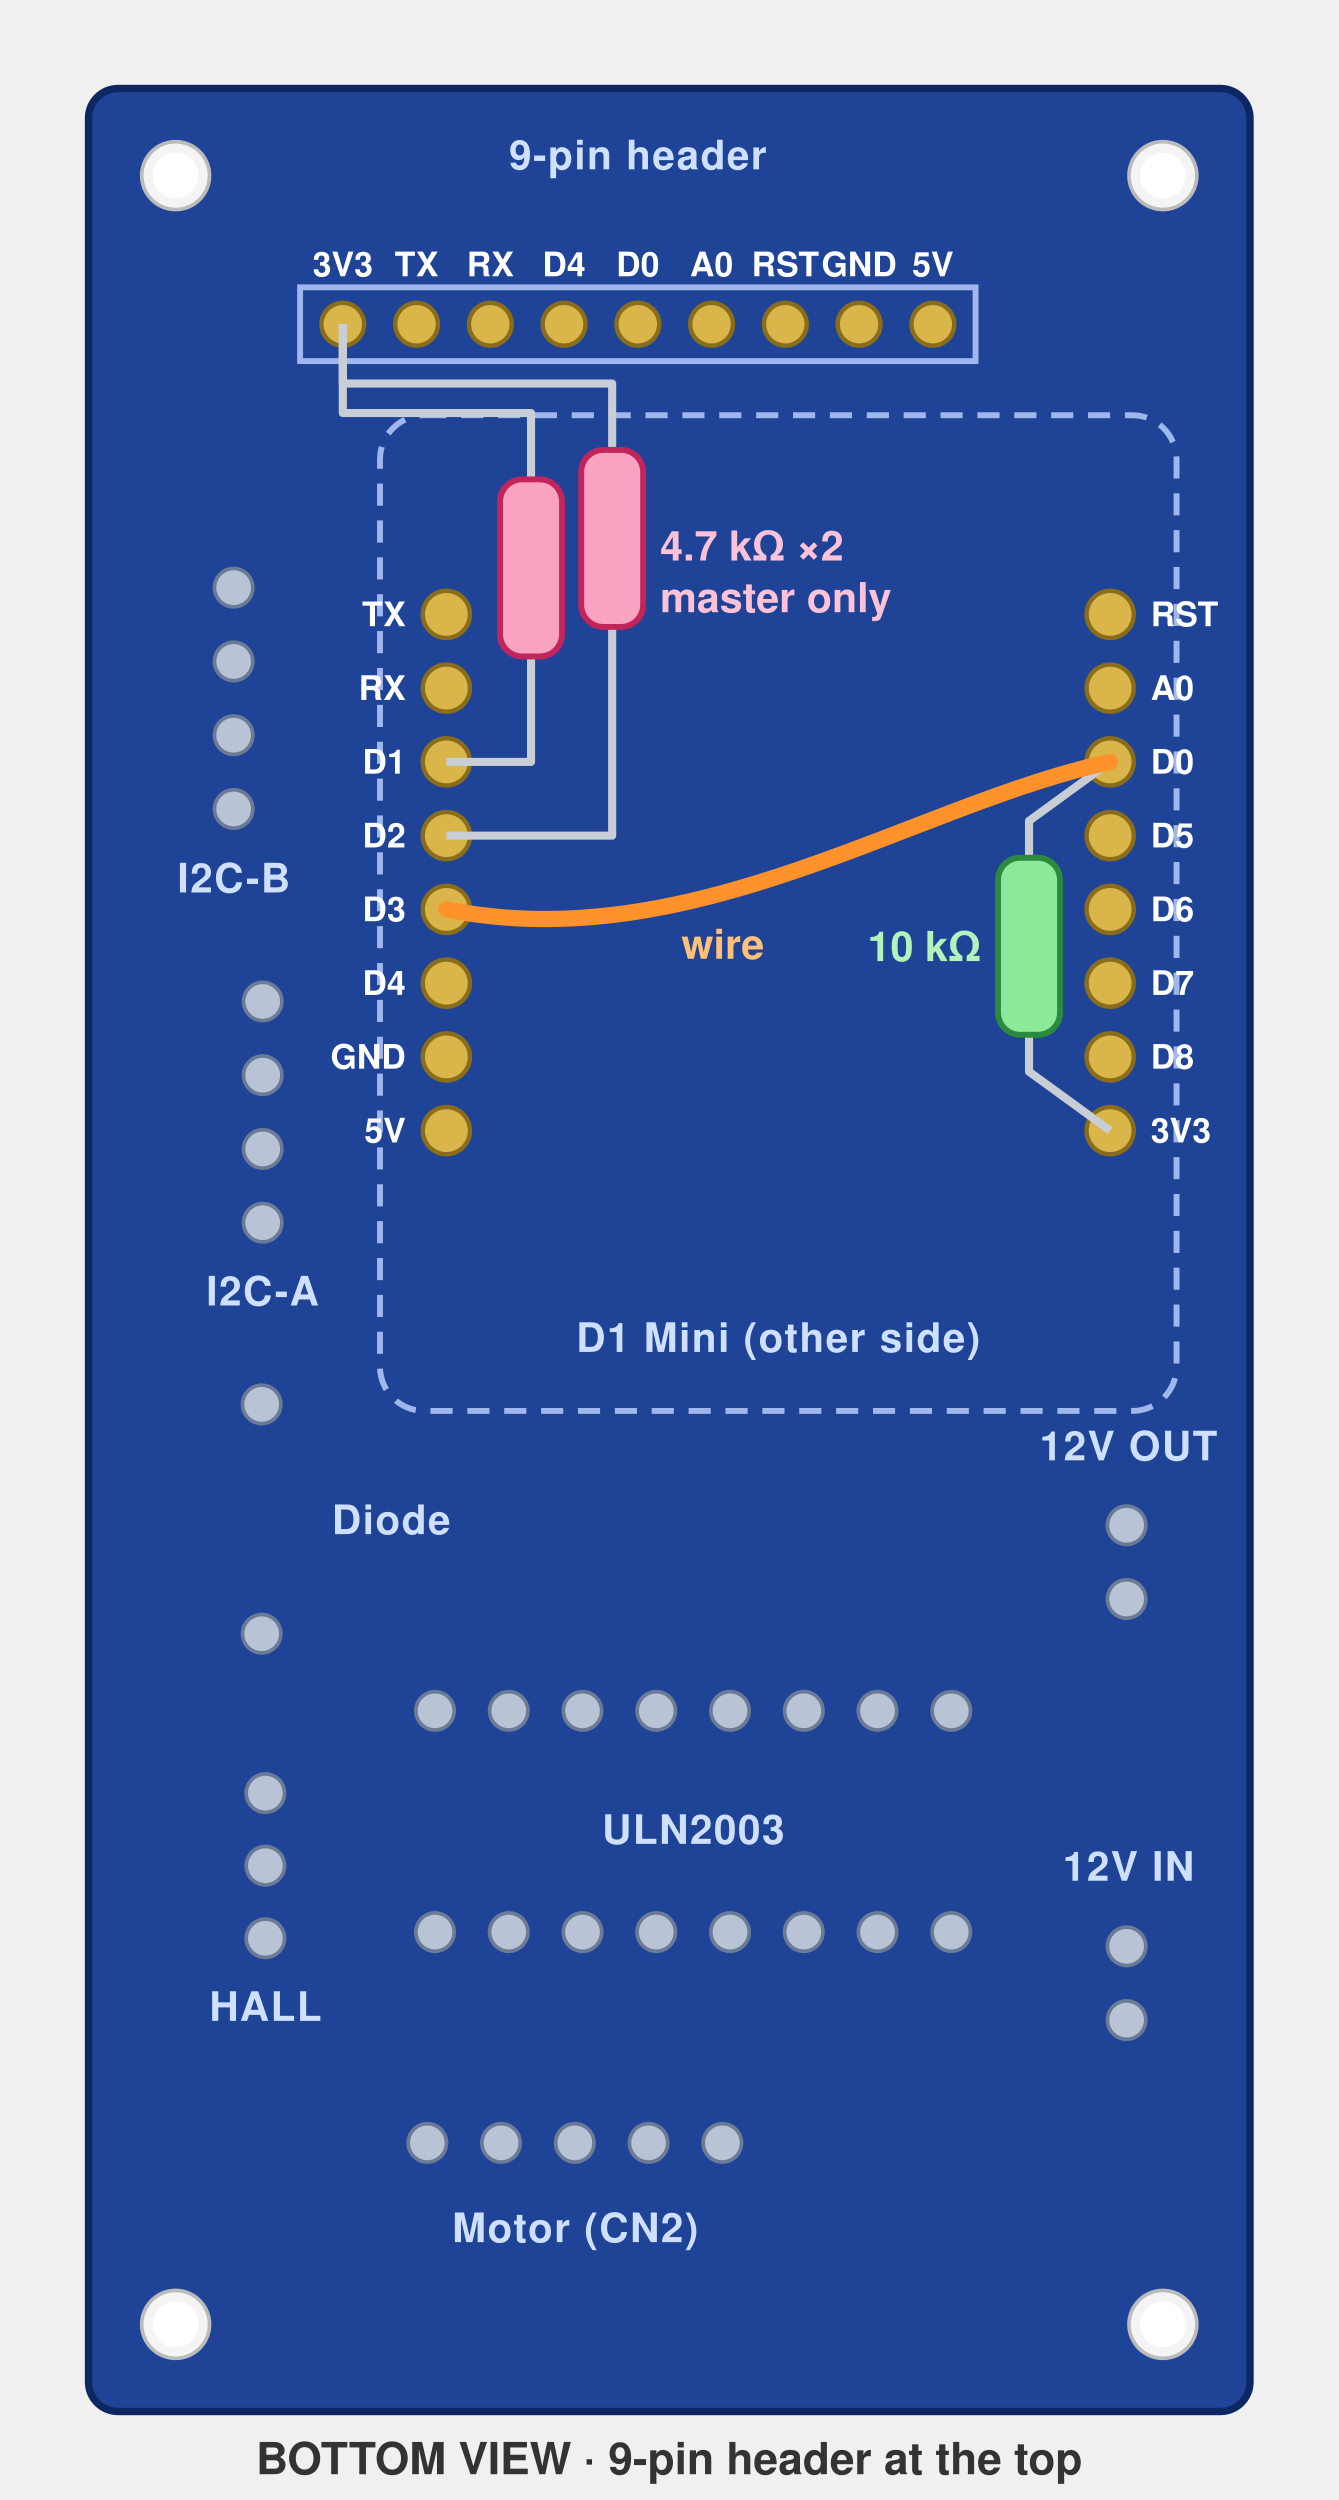
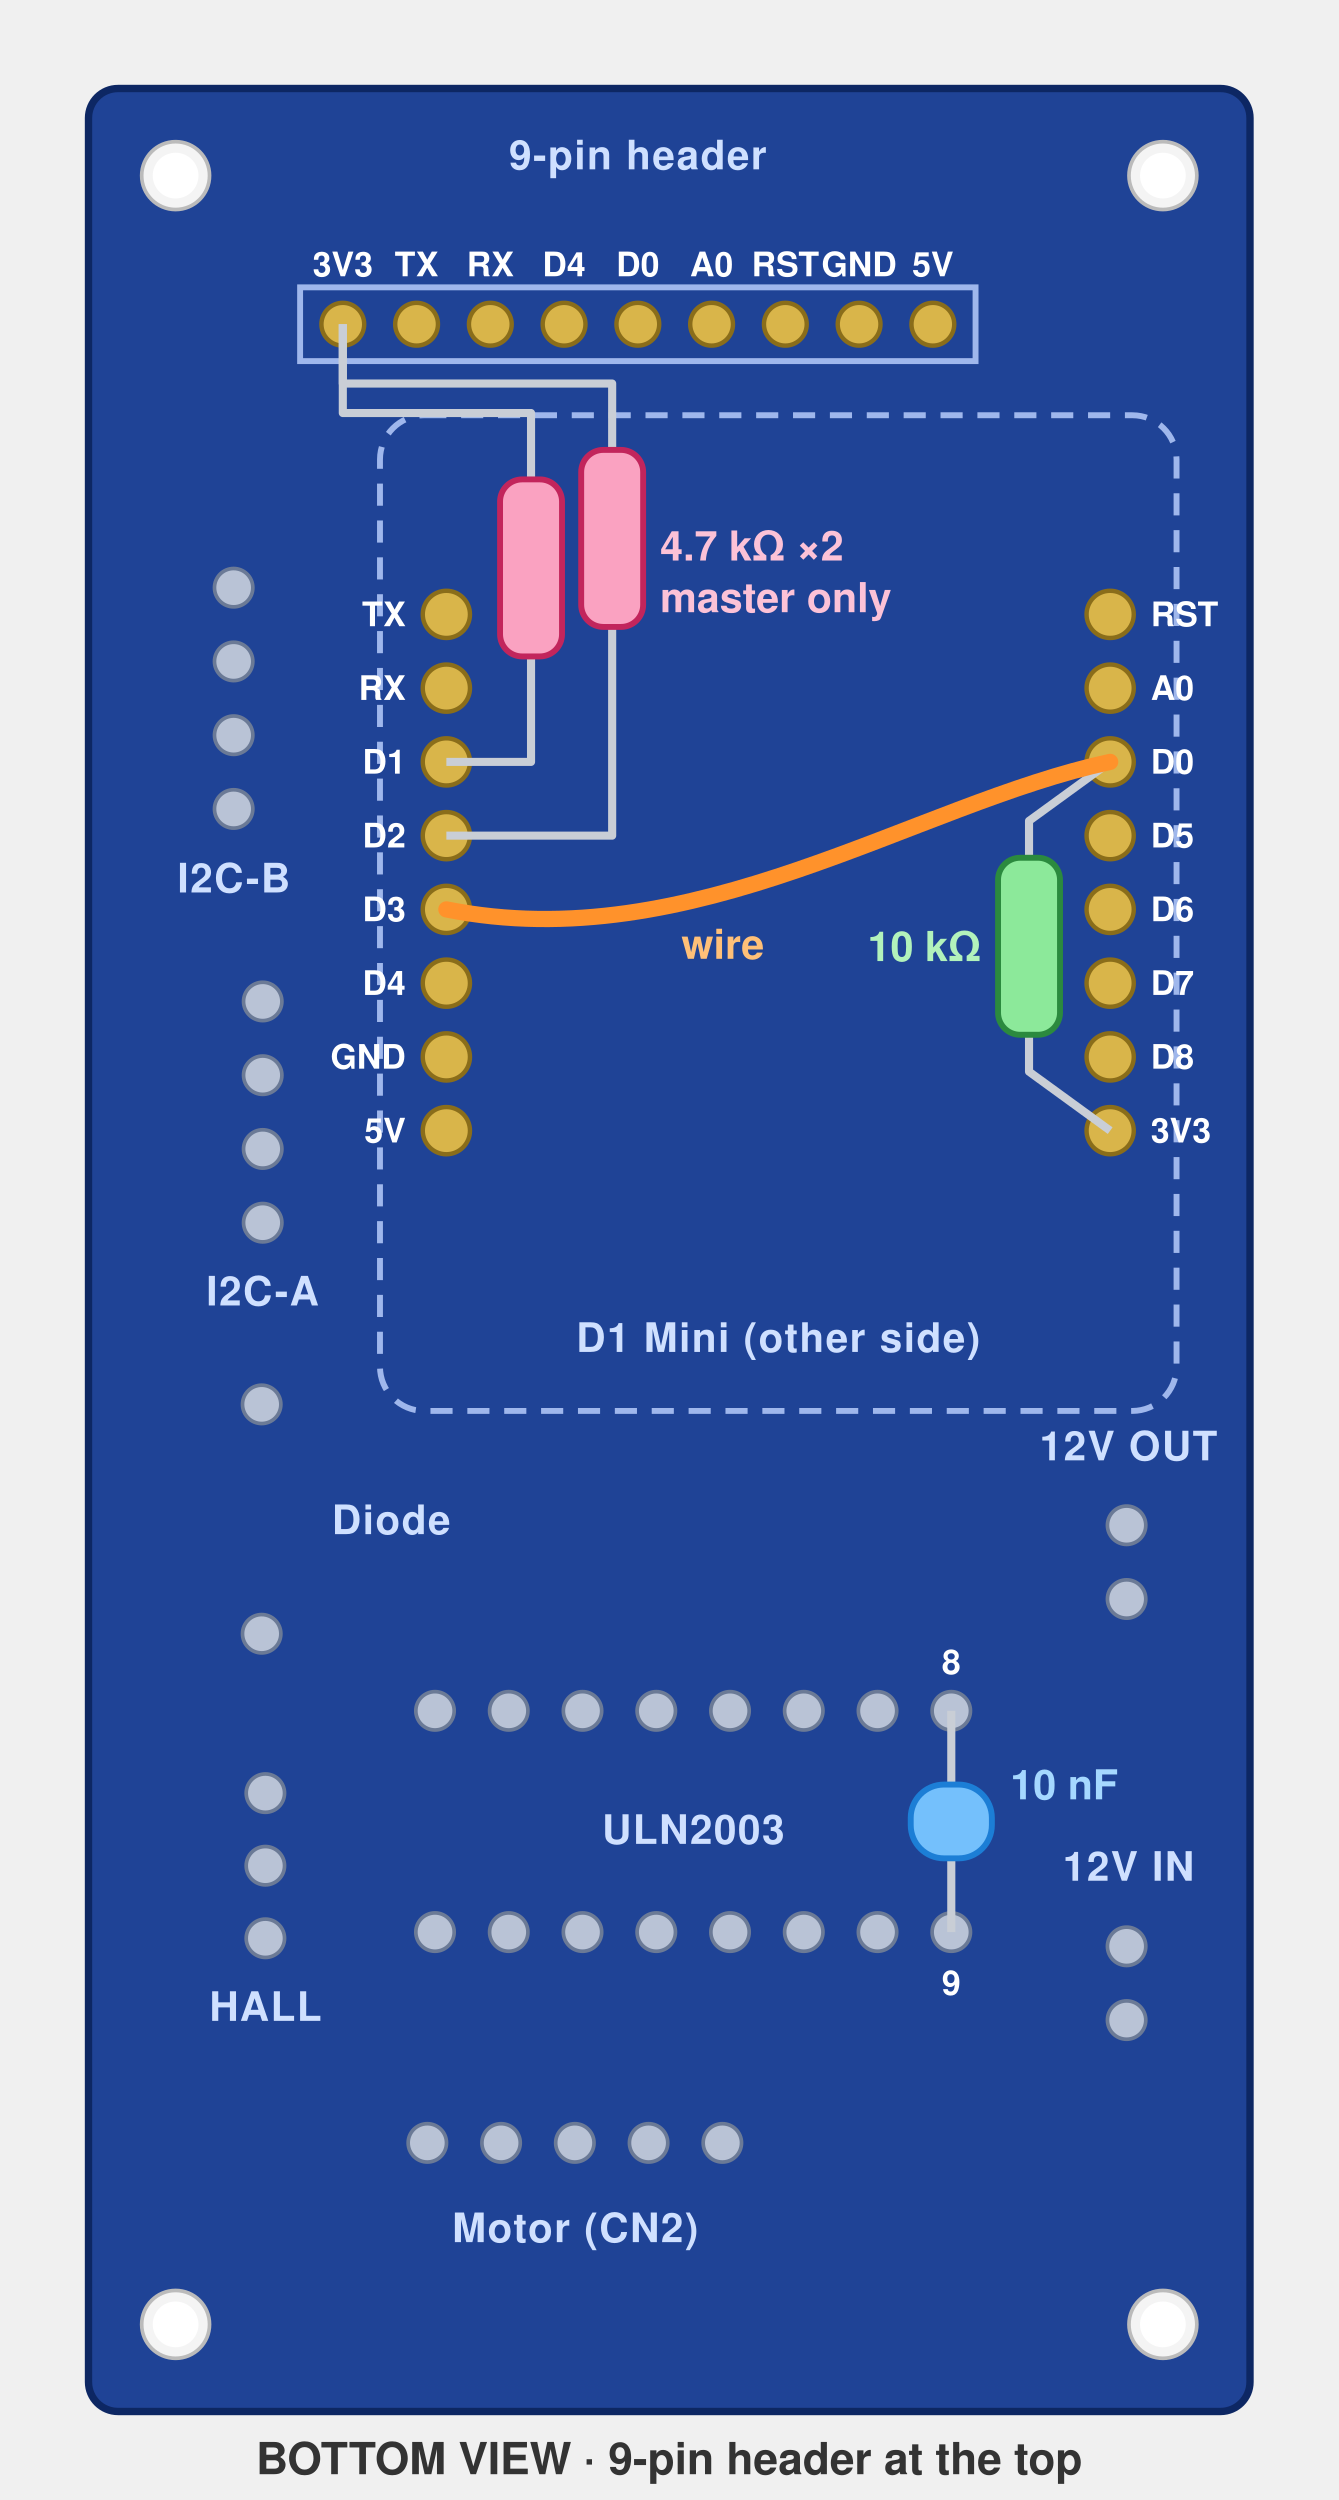
<svg xmlns="http://www.w3.org/2000/svg" viewBox="-12 -12 181.48 338.96" font-family="Helvetica, Arial, sans-serif">
  <defs>
    <style>.pl{fill:#fff;font-size:4.6px;font-weight:600}.cl{fill:#cfe0ff;font-size:5.5px;font-weight:700;letter-spacing:.2px}.ml{font-size:5.6px;font-weight:700}.pad{fill:#d9b54a;stroke:#8a6d1a;stroke-width:.6}.hole{fill:#f4f4f4;stroke:#bbb;stroke-width:.5}</style>
  </defs>
  <rect x="0" y="0" width="157.48" height="314.96" rx="4" fill="#1f4396" stroke="#0d2763" stroke-width="1" />
  <circle class="hole" cx="145.67" cy="11.81" r="4.6" />
  <circle cx="145.67" cy="11.81" r="3.1" fill="#fff" />
  <circle class="hole" cx="11.81" cy="11.81" r="4.6" />
  <circle cx="11.81" cy="11.81" r="3.1" fill="#fff" />
  <circle class="hole" cx="145.67" cy="303.15" r="4.6" />
  <circle cx="145.67" cy="303.15" r="3.1" fill="#fff" />
  <circle class="hole" cx="11.81" cy="303.15" r="4.6" />
  <circle cx="11.81" cy="303.15" r="3.1" fill="#fff" />
  <rect x="39.52" y="44.3" width="108.0" height="135" rx="6" fill="none" stroke="#9fb7ec" stroke-width=".8" stroke-dasharray="3 2" />
  <text class="cl" x="93.52" y="171.3" text-anchor="middle">D1 Mini (other side)</text>
  <rect x="28.69" y="26.96" width="91.58" height="10" fill="none" stroke="#9fb7ec" stroke-width=".8" />
  <text class="cl" x="74.48" y="10.96" text-anchor="middle">9-pin header</text>
  <circle class="pad" cx="114.48" cy="31.96" r="2.9" />
  <text class="pl" x="114.48" y="25.46" text-anchor="middle" font-size="3.1px">5V</text>
  <circle class="pad" cx="104.48" cy="31.96" r="2.9" />
  <text class="pl" x="104.48" y="25.46" text-anchor="middle" font-size="3.1px">GND</text>
  <circle class="pad" cx="94.48" cy="31.96" r="2.9" />
  <text class="pl" x="94.48" y="25.46" text-anchor="middle" font-size="3.1px">RST</text>
  <circle class="pad" cx="84.48" cy="31.96" r="2.9" />
  <text class="pl" x="84.48" y="25.46" text-anchor="middle" font-size="3.1px">A0</text>
  <circle class="pad" cx="74.48" cy="31.96" r="2.9" />
  <text class="pl" x="74.48" y="25.46" text-anchor="middle" font-size="3.1px">D0</text>
  <circle class="pad" cx="64.48" cy="31.96" r="2.9" />
  <text class="pl" x="64.48" y="25.46" text-anchor="middle" font-size="3.1px">D4</text>
  <circle class="pad" cx="54.48" cy="31.96" r="2.9" />
  <text class="pl" x="54.48" y="25.46" text-anchor="middle" font-size="3.1px">RX</text>
  <circle class="pad" cx="44.48" cy="31.96" r="2.9" />
  <text class="pl" x="44.48" y="25.46" text-anchor="middle" font-size="3.1px">TX</text>
  <circle class="pad" cx="34.48" cy="31.96" r="2.9" />
  <text class="pl" x="34.48" y="25.46" text-anchor="middle" font-size="3.1px">3V3</text>
  <circle class="pad" cx="48.52" cy="71.3" r="3.2" />
  <text class="pl" x="43.02" y="72.9" text-anchor="end">TX</text>
  <circle class="pad" cx="48.52" cy="81.3" r="3.2" />
  <text class="pl" x="43.02" y="82.9" text-anchor="end">RX</text>
  <circle class="pad" cx="48.52" cy="91.3" r="3.2" />
  <text class="pl" x="43.02" y="92.9" text-anchor="end">D1</text>
  <circle class="pad" cx="48.52" cy="101.3" r="3.2" />
  <text class="pl" x="43.02" y="102.9" text-anchor="end">D2</text>
  <circle class="pad" cx="48.52" cy="111.3" r="3.2" />
  <text class="pl" x="43.02" y="112.9" text-anchor="end">D3</text>
  <circle class="pad" cx="48.52" cy="121.3" r="3.2" />
  <text class="pl" x="43.02" y="122.9" text-anchor="end">D4</text>
  <circle class="pad" cx="48.52" cy="131.3" r="3.2" />
  <text class="pl" x="43.02" y="132.9" text-anchor="end">GND</text>
  <circle class="pad" cx="48.52" cy="141.3" r="3.2" />
  <text class="pl" x="43.02" y="142.9" text-anchor="end">5V</text>
  <circle class="pad" cx="138.52" cy="71.3" r="3.2" />
  <text class="pl" x="144.02" y="72.9">RST</text>
  <circle class="pad" cx="138.52" cy="81.3" r="3.2" />
  <text class="pl" x="144.02" y="82.9">A0</text>
  <circle class="pad" cx="138.52" cy="91.3" r="3.2" />
  <text class="pl" x="144.02" y="92.9">D0</text>
  <circle class="pad" cx="138.52" cy="101.3" r="3.2" />
  <text class="pl" x="144.02" y="102.9">D5</text>
  <circle class="pad" cx="138.52" cy="111.3" r="3.2" />
  <text class="pl" x="144.02" y="112.9">D6</text>
  <circle class="pad" cx="138.52" cy="121.3" r="3.2" />
  <text class="pl" x="144.02" y="122.9">D7</text>
  <circle class="pad" cx="138.52" cy="131.3" r="3.2" />
  <text class="pl" x="144.02" y="132.9">D8</text>
  <circle class="pad" cx="138.52" cy="141.3" r="3.2" />
  <text class="pl" x="144.02" y="142.9">3V3</text>
  <circle cx="19.68" cy="67.68" r="2.6" fill="#b9c3d6" stroke="#6b7a96" stroke-width=".5" />
  <circle cx="19.68" cy="77.68" r="2.6" fill="#b9c3d6" stroke="#6b7a96" stroke-width=".5" />
  <circle cx="19.68" cy="87.68" r="2.6" fill="#b9c3d6" stroke="#6b7a96" stroke-width=".5" />
  <circle cx="19.68" cy="97.68" r="2.6" fill="#b9c3d6" stroke="#6b7a96" stroke-width=".5" />
  <text class="cl" x="19.7" y="109" text-anchor="middle">I2C-B</text>
  <circle cx="23.62" cy="123.78" r="2.6" fill="#b9c3d6" stroke="#6b7a96" stroke-width=".5" />
  <circle cx="23.62" cy="133.78" r="2.6" fill="#b9c3d6" stroke="#6b7a96" stroke-width=".5" />
  <circle cx="23.62" cy="143.78" r="2.6" fill="#b9c3d6" stroke="#6b7a96" stroke-width=".5" />
  <circle cx="23.62" cy="153.78" r="2.6" fill="#b9c3d6" stroke="#6b7a96" stroke-width=".5" />
  <text class="cl" x="23.6" y="165" text-anchor="middle">I2C-A</text>
  <circle cx="23.48" cy="178.41" r="2.6" fill="#b9c3d6" stroke="#6b7a96" stroke-width=".5" />
  <circle cx="23.48" cy="209.51" r="2.6" fill="#b9c3d6" stroke="#6b7a96" stroke-width=".5" />
  <text class="cl" x="33" y="196" text-anchor="start">Diode</text>
  <circle cx="23.98" cy="231.12" r="2.6" fill="#b9c3d6" stroke="#6b7a96" stroke-width=".5" />
  <circle cx="23.98" cy="240.96" r="2.6" fill="#b9c3d6" stroke="#6b7a96" stroke-width=".5" />
  <circle cx="23.98" cy="250.8" r="2.6" fill="#b9c3d6" stroke="#6b7a96" stroke-width=".5" />
  <text class="cl" x="24" y="262" text-anchor="middle">HALL</text>
  <circle cx="85.94" cy="278.54" r="2.6" fill="#b9c3d6" stroke="#6b7a96" stroke-width=".5" />
  <circle cx="75.94" cy="278.54" r="2.6" fill="#b9c3d6" stroke="#6b7a96" stroke-width=".5" />
  <circle cx="65.94" cy="278.54" r="2.6" fill="#b9c3d6" stroke="#6b7a96" stroke-width=".5" />
  <circle cx="55.94" cy="278.54" r="2.6" fill="#b9c3d6" stroke="#6b7a96" stroke-width=".5" />
  <circle cx="45.94" cy="278.54" r="2.6" fill="#b9c3d6" stroke="#6b7a96" stroke-width=".5" />
  <text class="cl" x="66" y="292" text-anchor="middle">Motor (CN2)</text>
  <circle cx="116.98" cy="219.96" r="2.6" fill="#b9c3d6" stroke="#6b7a96" stroke-width=".5" />
  <circle cx="106.98" cy="219.96" r="2.6" fill="#b9c3d6" stroke="#6b7a96" stroke-width=".5" />
  <circle cx="96.98" cy="219.96" r="2.6" fill="#b9c3d6" stroke="#6b7a96" stroke-width=".5" />
  <circle cx="86.98" cy="219.96" r="2.6" fill="#b9c3d6" stroke="#6b7a96" stroke-width=".5" />
  <circle cx="76.98" cy="219.96" r="2.6" fill="#b9c3d6" stroke="#6b7a96" stroke-width=".5" />
  <circle cx="66.98" cy="219.96" r="2.6" fill="#b9c3d6" stroke="#6b7a96" stroke-width=".5" />
  <circle cx="56.98" cy="219.96" r="2.6" fill="#b9c3d6" stroke="#6b7a96" stroke-width=".5" />
  <circle cx="46.98" cy="219.96" r="2.6" fill="#b9c3d6" stroke="#6b7a96" stroke-width=".5" />
  <circle cx="116.98" cy="249.96" r="2.6" fill="#b9c3d6" stroke="#6b7a96" stroke-width=".5" />
  <circle cx="106.98" cy="249.96" r="2.6" fill="#b9c3d6" stroke="#6b7a96" stroke-width=".5" />
  <circle cx="96.98" cy="249.96" r="2.6" fill="#b9c3d6" stroke="#6b7a96" stroke-width=".5" />
  <circle cx="86.98" cy="249.96" r="2.6" fill="#b9c3d6" stroke="#6b7a96" stroke-width=".5" />
  <circle cx="76.98" cy="249.96" r="2.6" fill="#b9c3d6" stroke="#6b7a96" stroke-width=".5" />
  <circle cx="66.98" cy="249.96" r="2.6" fill="#b9c3d6" stroke="#6b7a96" stroke-width=".5" />
  <circle cx="56.98" cy="249.96" r="2.6" fill="#b9c3d6" stroke="#6b7a96" stroke-width=".5" />
  <circle cx="46.98" cy="249.96" r="2.6" fill="#b9c3d6" stroke="#6b7a96" stroke-width=".5" />
  <text class="cl" x="82" y="238" text-anchor="middle">ULN2003</text>
  <circle cx="140.75" cy="204.8" r="2.6" fill="#b9c3d6" stroke="#6b7a96" stroke-width=".5" />
  <circle cx="140.75" cy="194.8" r="2.6" fill="#b9c3d6" stroke="#6b7a96" stroke-width=".5" />
  <text class="cl" x="141" y="186" text-anchor="middle">12V OUT</text>
  <circle cx="140.75" cy="261.89" r="2.6" fill="#b9c3d6" stroke="#6b7a96" stroke-width=".5" />
  <circle cx="140.75" cy="251.89" r="2.6" fill="#b9c3d6" stroke="#6b7a96" stroke-width=".5" />
  <text class="cl" x="141" y="243" text-anchor="middle">12V IN</text>
  <path d="M 138.52 91.3 L 127.52 99.3 L 127.52 133.3 L 138.52 141.3" fill="none" stroke="#c9ced6" stroke-width="1.1" stroke-linejoin="round" />
  <rect x="123.32" y="104.3" width="8.4" height="24" rx="3" fill="#8ce99a" stroke="#2b8a3e" stroke-width=".8" />
  <text class="ml" fill="#b2f2bb" x="121.02" y="118.3" text-anchor="end">10 kΩ</text>
  <path d="M 48.52 111.3 C 82 118, 112 97, 138.52 91.3" fill="none" stroke="#ff922b" stroke-width="2.2" stroke-linecap="round" />
  <text class="ml" fill="#ffc078" x="86" y="118" text-anchor="middle">wire</text>
  <path d="M 48.52 91.3 L 60 91.3 L 60 44 L 34.48 44 L 34.48 31.96" fill="none" stroke="#c9ced6" stroke-width="1.1" stroke-linejoin="round" stroke-dasharray="none" />
  <rect x="55.8" y="53" width="8.4" height="24" rx="3" fill="#faa2c1" stroke="#c2255c" stroke-width=".8" />
  <path d="M 48.52 101.3 L 71 101.3 L 71 40 L 34.48 40 L 34.48 31.96" fill="none" stroke="#c9ced6" stroke-width="1.1" stroke-linejoin="round" stroke-dasharray="none" />
  <rect x="66.8" y="49" width="8.4" height="24" rx="3" fill="#faa2c1" stroke="#c2255c" stroke-width=".8" />
  <text class="ml" fill="#fcc2d7" x="77.5" y="64">4.7 kΩ ×2</text>
  <text class="ml" fill="#fcc2d7" x="77.5" y="71" font-size="4.6px">master only</text>
+   <text class="pl" x="116.98" y="214.96" text-anchor="middle">8</text>
+   <text class="pl" x="116.98" y="258.46" text-anchor="middle">9</text>
+   <path d="M 116.98 219.96 L 116.98 249.96" stroke="#c9ced6" stroke-width="1.1" />
+   <rect x="111.48" y="229.96" width="11" height="10" rx="4.5" fill="#74c0fc" stroke="#1c7ed6" stroke-width=".8" />
+   <text class="ml" fill="#a5d8ff" x="124.98" y="231.96">10 nF</text>
  <text x="78.74" y="323.46" text-anchor="middle" font-size="6px" fill="#333" font-weight="700">BOTTOM VIEW · 9-pin header at the top</text>
</svg>
